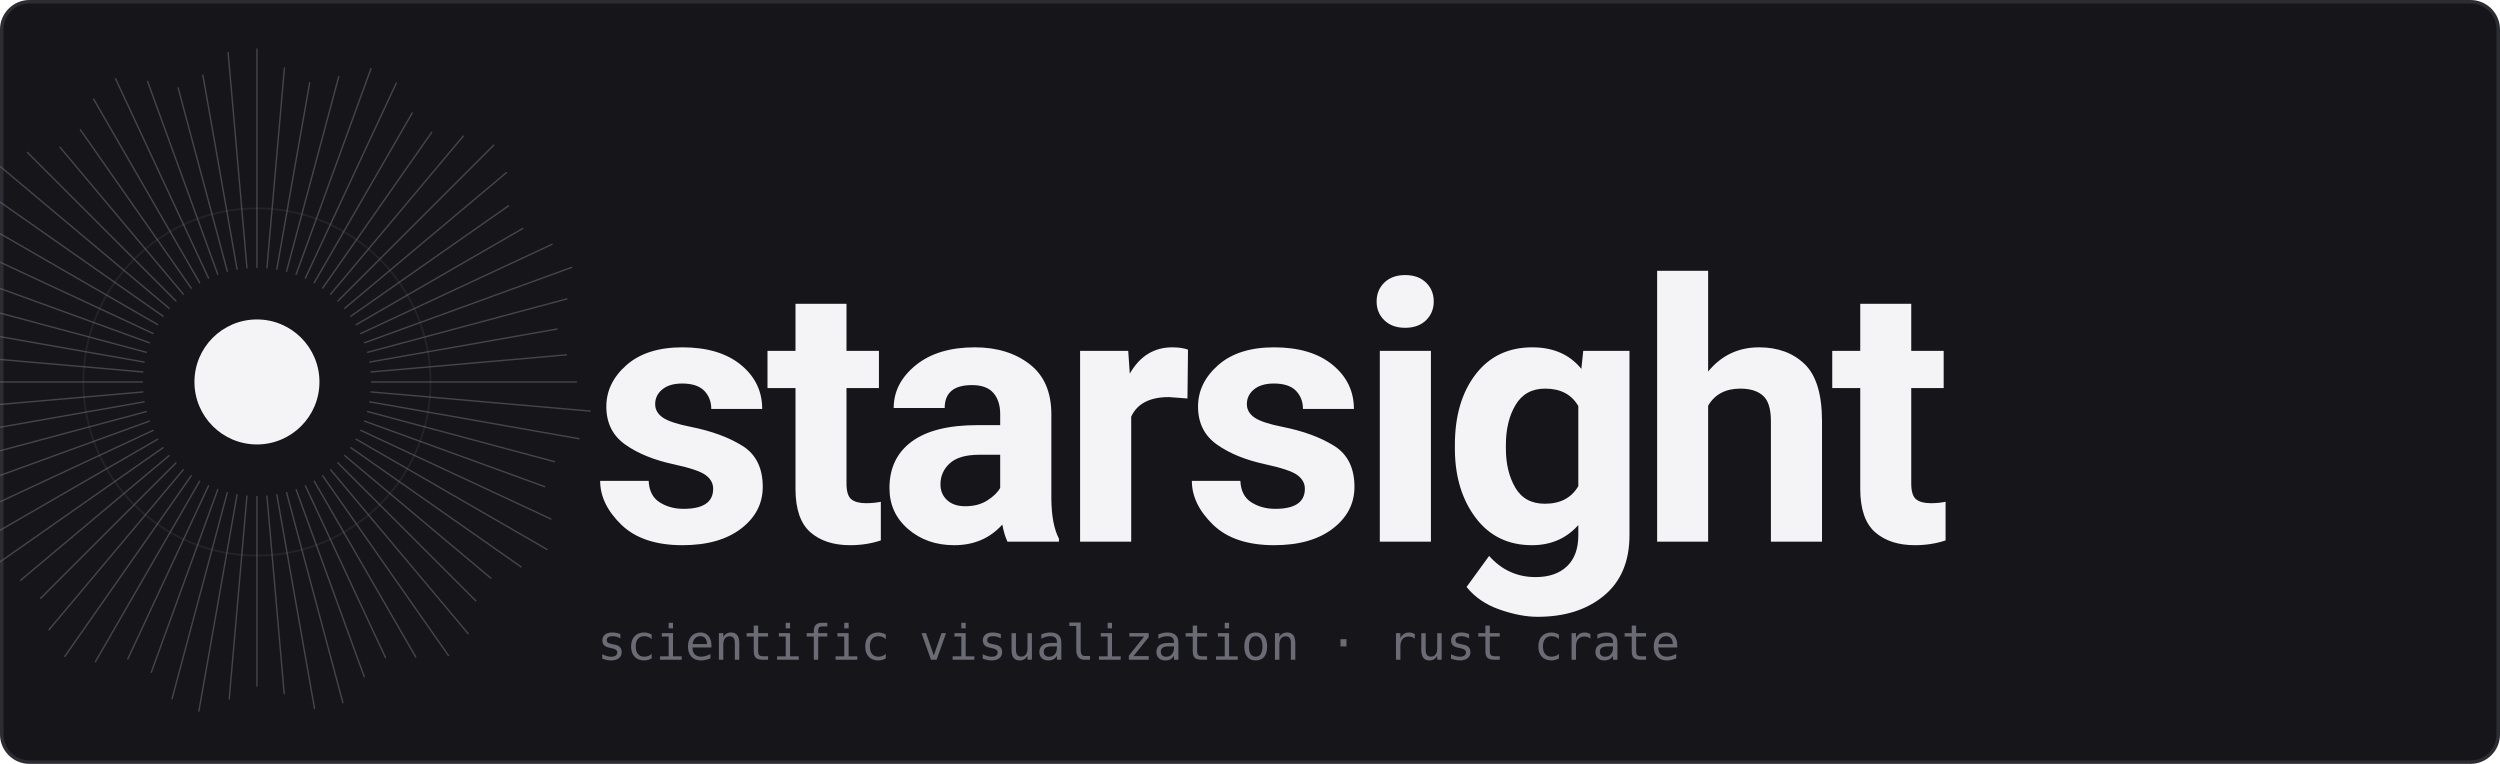
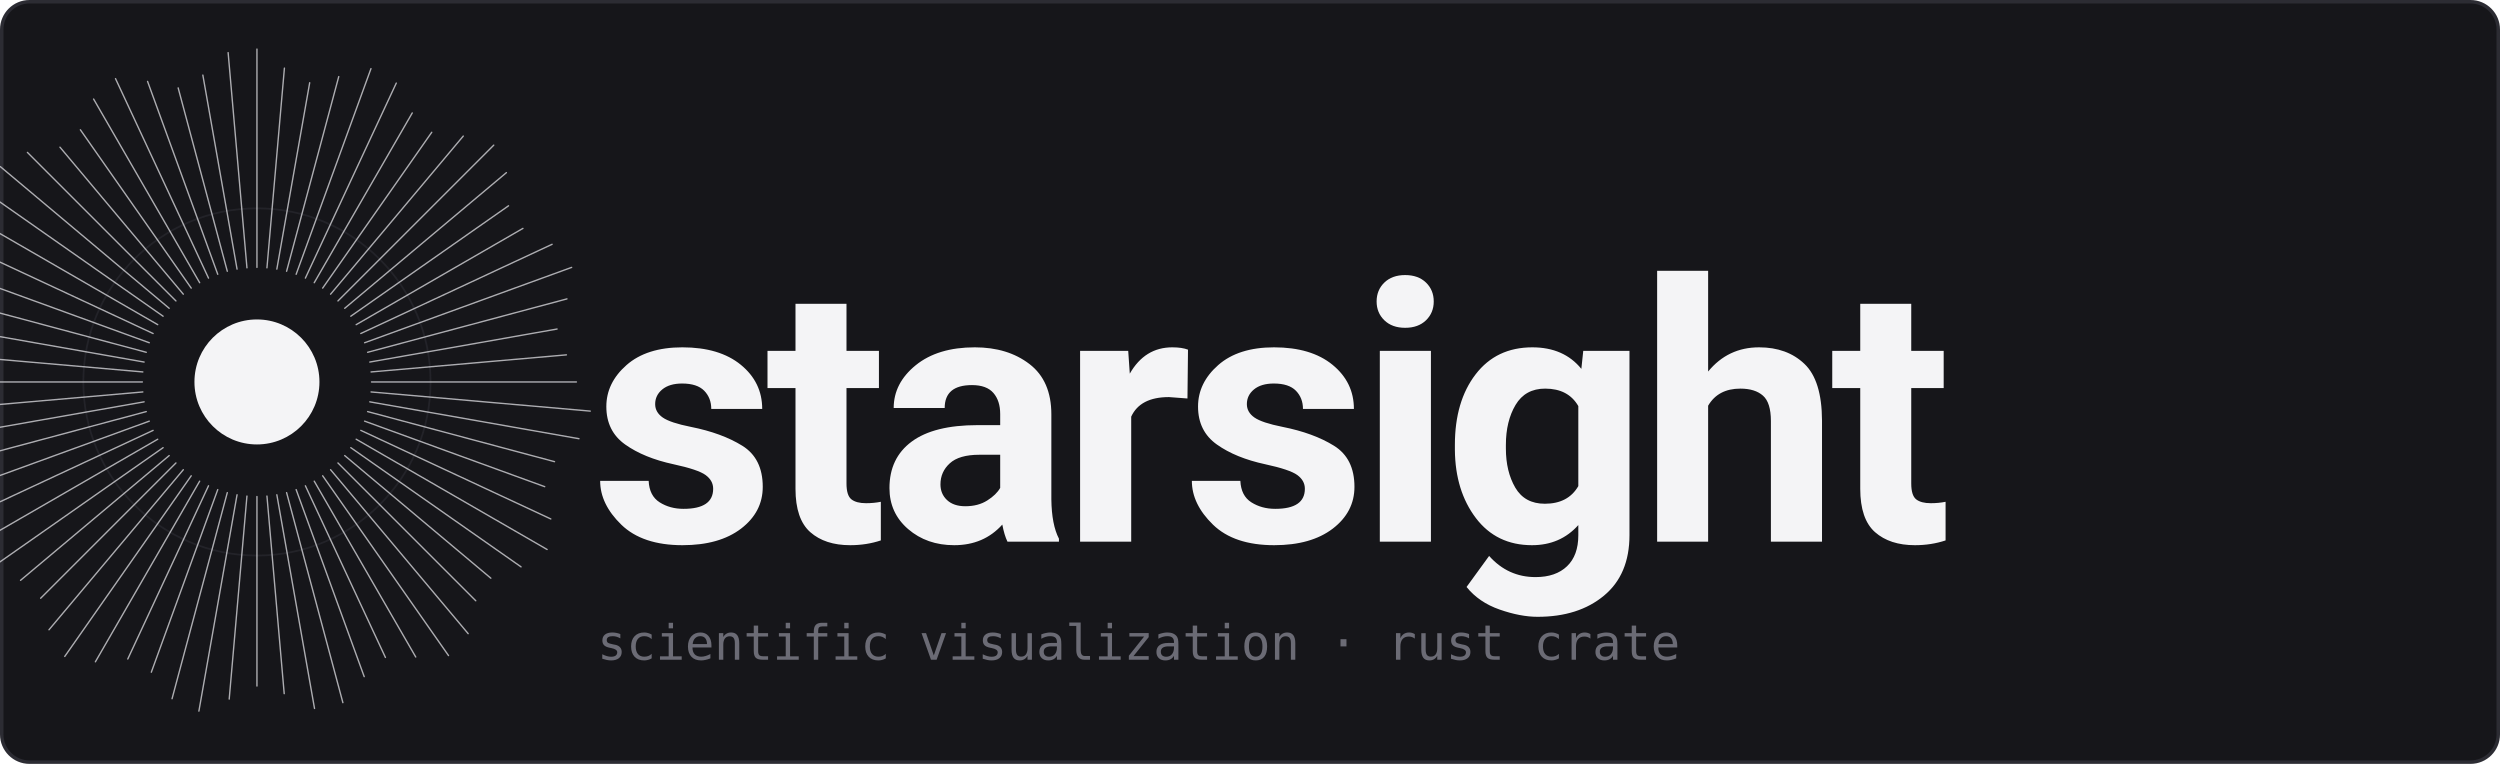
<svg xmlns="http://www.w3.org/2000/svg" height="auto" aria-label="starsight wordmark" viewBox="0 0 720 220">
  <rect width="719" height="219" x=".5" y=".5" fill="#16161a" stroke="#2c2c33" rx="8" />
  <g transform="translate(24 60)">
    <circle cx="50" cy="50" r="50" fill="none" stroke="#2c2c33" stroke-width=".5" opacity=".6" />
-     <path stroke="#6b6b75" stroke-linecap="round" stroke-width=".4" d="M83 50h59m-59.13 2.88 63.12 5.52M82.5 55.73l60.24 10.62m-60.86-7.81 53.82 14.42M81.01 61.29l51.87 18.87M79.91 63.95l54.72 25.51M78.58 66.5l54.98 31.75M77.03 68.93l49.03 34.33M75.28 71.21l42.08 35.31M73.33 73.33l39.69 39.69M71.21 75.28l39.62 47.21m-41.9-45.46 36.24 51.77M66.5 78.58l29.23 50.63m-31.78-49.3L87 129.34M61.29 81.01l19.6 53.86M58.54 81.88l16.21 60.48M55.73 82.5l10.85 61.54m-13.7-61.17 4.97 56.9M50 83v54.57m-2.88-54.7-5.11 58.46m2.26-58.83-10.99 62.3m8.18-62.92-15.91 59.35m13.16-60.22-19.13 52.58m16.47-53.68L12.8 129.79m20.7-51.21L3.47 130.6m27.6-53.57-36.42 52.02m34.14-53.77-38.68 46.09m36.56-48.04-38.96 38.96m37.01-41.08-42.8 35.92m41.05-38.2-50.26 35.19M21.42 66.5-33.4 98.15m53.49-34.2-53.27 24.84m52.17-27.5-51.3 18.67m50.43-21.42L-36.95 73.3M17.5 55.73l-61.47 10.84m61.1-13.69-62.45 5.46M17 50h-57.41m57.54-2.88-54.32-4.75m54.69 1.9-57.47-10.13m58.09 7.32-61-16.35m61.87 13.6L-39 17.61m59.09 18.44L-30.84 12.3m52.26 21.2L-26.12 6.05m49.09 25.02L-25.98-3.2m50.7 31.99-48.63-40.81m50.58 38.69L-16.1-16.1m44.89 40.82L-6.73-17.61m37.8 40.58L-.85-22.62M33.5 21.42 2.96-31.47m33.09 51.56L9.27-37.35m29.44 56.34L18.5-36.55m22.96 54.67-14.15-52.8M44.27 17.5l-9.85-55.87m12.7 55.5L41.7-44.84M50 17v-62.86m2.88 62.99 5.03-57.51M55.73 17.5l9.46-53.67m-6.65 54.29 15.02-56.06M61.29 18.99l21.55-59.22M63.95 20.09l26.18-56.16M66.5 21.42l28.23-48.89m-25.8 50.44 31.41-44.87M71.21 24.72l38.21-45.53M73.33 26.67 118.2-18.2M75.28 28.79l46.56-39.07M77.03 31.07l45.42-31.8M78.58 33.5 126.6 5.78M79.91 36.05 135 10.36M81.01 38.71l59.62-21.7M81.88 41.46l57.4-15.38M82.5 44.27l53.93-9.51M82.87 47.12l56.25-4.92" opacity=".55" />
+     <path stroke="#c8c8cc" stroke-linecap="round" stroke-width=".4" d="M83 50h59m-59.13 2.88 63.12 5.52M82.5 55.73l60.24 10.62m-60.86-7.81 53.82 14.42M81.01 61.29l51.87 18.87M79.91 63.95l54.72 25.51M78.58 66.5l54.98 31.75M77.03 68.93l49.03 34.33M75.28 71.21l42.08 35.31M73.33 73.33l39.69 39.69M71.21 75.28l39.62 47.21m-41.9-45.46 36.24 51.77M66.5 78.58l29.23 50.63m-31.78-49.3L87 129.34M61.29 81.01l19.6 53.86M58.54 81.88l16.21 60.48M55.73 82.5l10.85 61.54m-13.7-61.17 4.97 56.9M50 83v54.57m-2.88-54.7-5.11 58.46m2.26-58.83-10.99 62.3m8.18-62.92-15.91 59.35m13.16-60.22-19.13 52.58m16.47-53.68L12.8 129.79m20.7-51.21L3.47 130.6m27.6-53.57-36.42 52.02m34.14-53.77-38.68 46.09m36.56-48.04-38.96 38.96m37.01-41.08-42.8 35.92m41.05-38.2-50.26 35.19M21.42 66.5-33.4 98.15m53.49-34.2-53.27 24.84m52.17-27.5-51.3 18.67m50.43-21.42L-36.95 73.3M17.5 55.73l-61.47 10.84m61.1-13.69-62.45 5.46M17 50h-57.41m57.54-2.88-54.32-4.75m54.69 1.9-57.47-10.13m58.09 7.32-61-16.35m61.87 13.6L-39 17.61m59.09 18.44L-30.84 12.3m52.26 21.2L-26.12 6.05m49.09 25.02L-25.98-3.2m50.7 31.99-48.63-40.81m50.58 38.69L-16.1-16.1m44.89 40.82L-6.73-17.61m37.8 40.58L-.85-22.62M33.5 21.42 2.96-31.47m33.09 51.56L9.27-37.35m29.44 56.34L18.5-36.55m22.96 54.67-14.15-52.8M44.27 17.5l-9.85-55.87m12.7 55.5L41.7-44.84M50 17v-62.86m2.88 62.99 5.03-57.51M55.73 17.5l9.46-53.67m-6.65 54.29 15.02-56.06M61.29 18.99l21.55-59.22M63.95 20.09l26.18-56.16M66.5 21.42l28.23-48.89m-25.8 50.44 31.41-44.87M71.21 24.72l38.21-45.53M73.33 26.67 118.2-18.2M75.28 28.79l46.56-39.07M77.03 31.07l45.42-31.8M78.58 33.5 126.6 5.78M79.91 36.05 135 10.36M81.01 38.71l59.62-21.7M81.88 41.46l57.4-15.38M82.5 44.27l53.93-9.51M82.87 47.12l56.25-4.92" opacity=".85" />
    <circle cx="50" cy="50" r="18" fill="#f4f4f6" />
  </g>
  <text x="170" y="156" fill="#f4f4f6" font-family="-apple-system, BlinkMacSystemFont, &quot;Segoe UI&quot;, Roboto, Helvetica, Arial, sans-serif" font-size="104" font-weight="700" letter-spacing="-3">starsight</text>
  <text x="172" y="190" fill="#6b6b75" font-family="ui-monospace, SFMono-Regular, Menlo, Consolas, monospace" font-size="14">scientific visualization · rust crate</text>
</svg>
